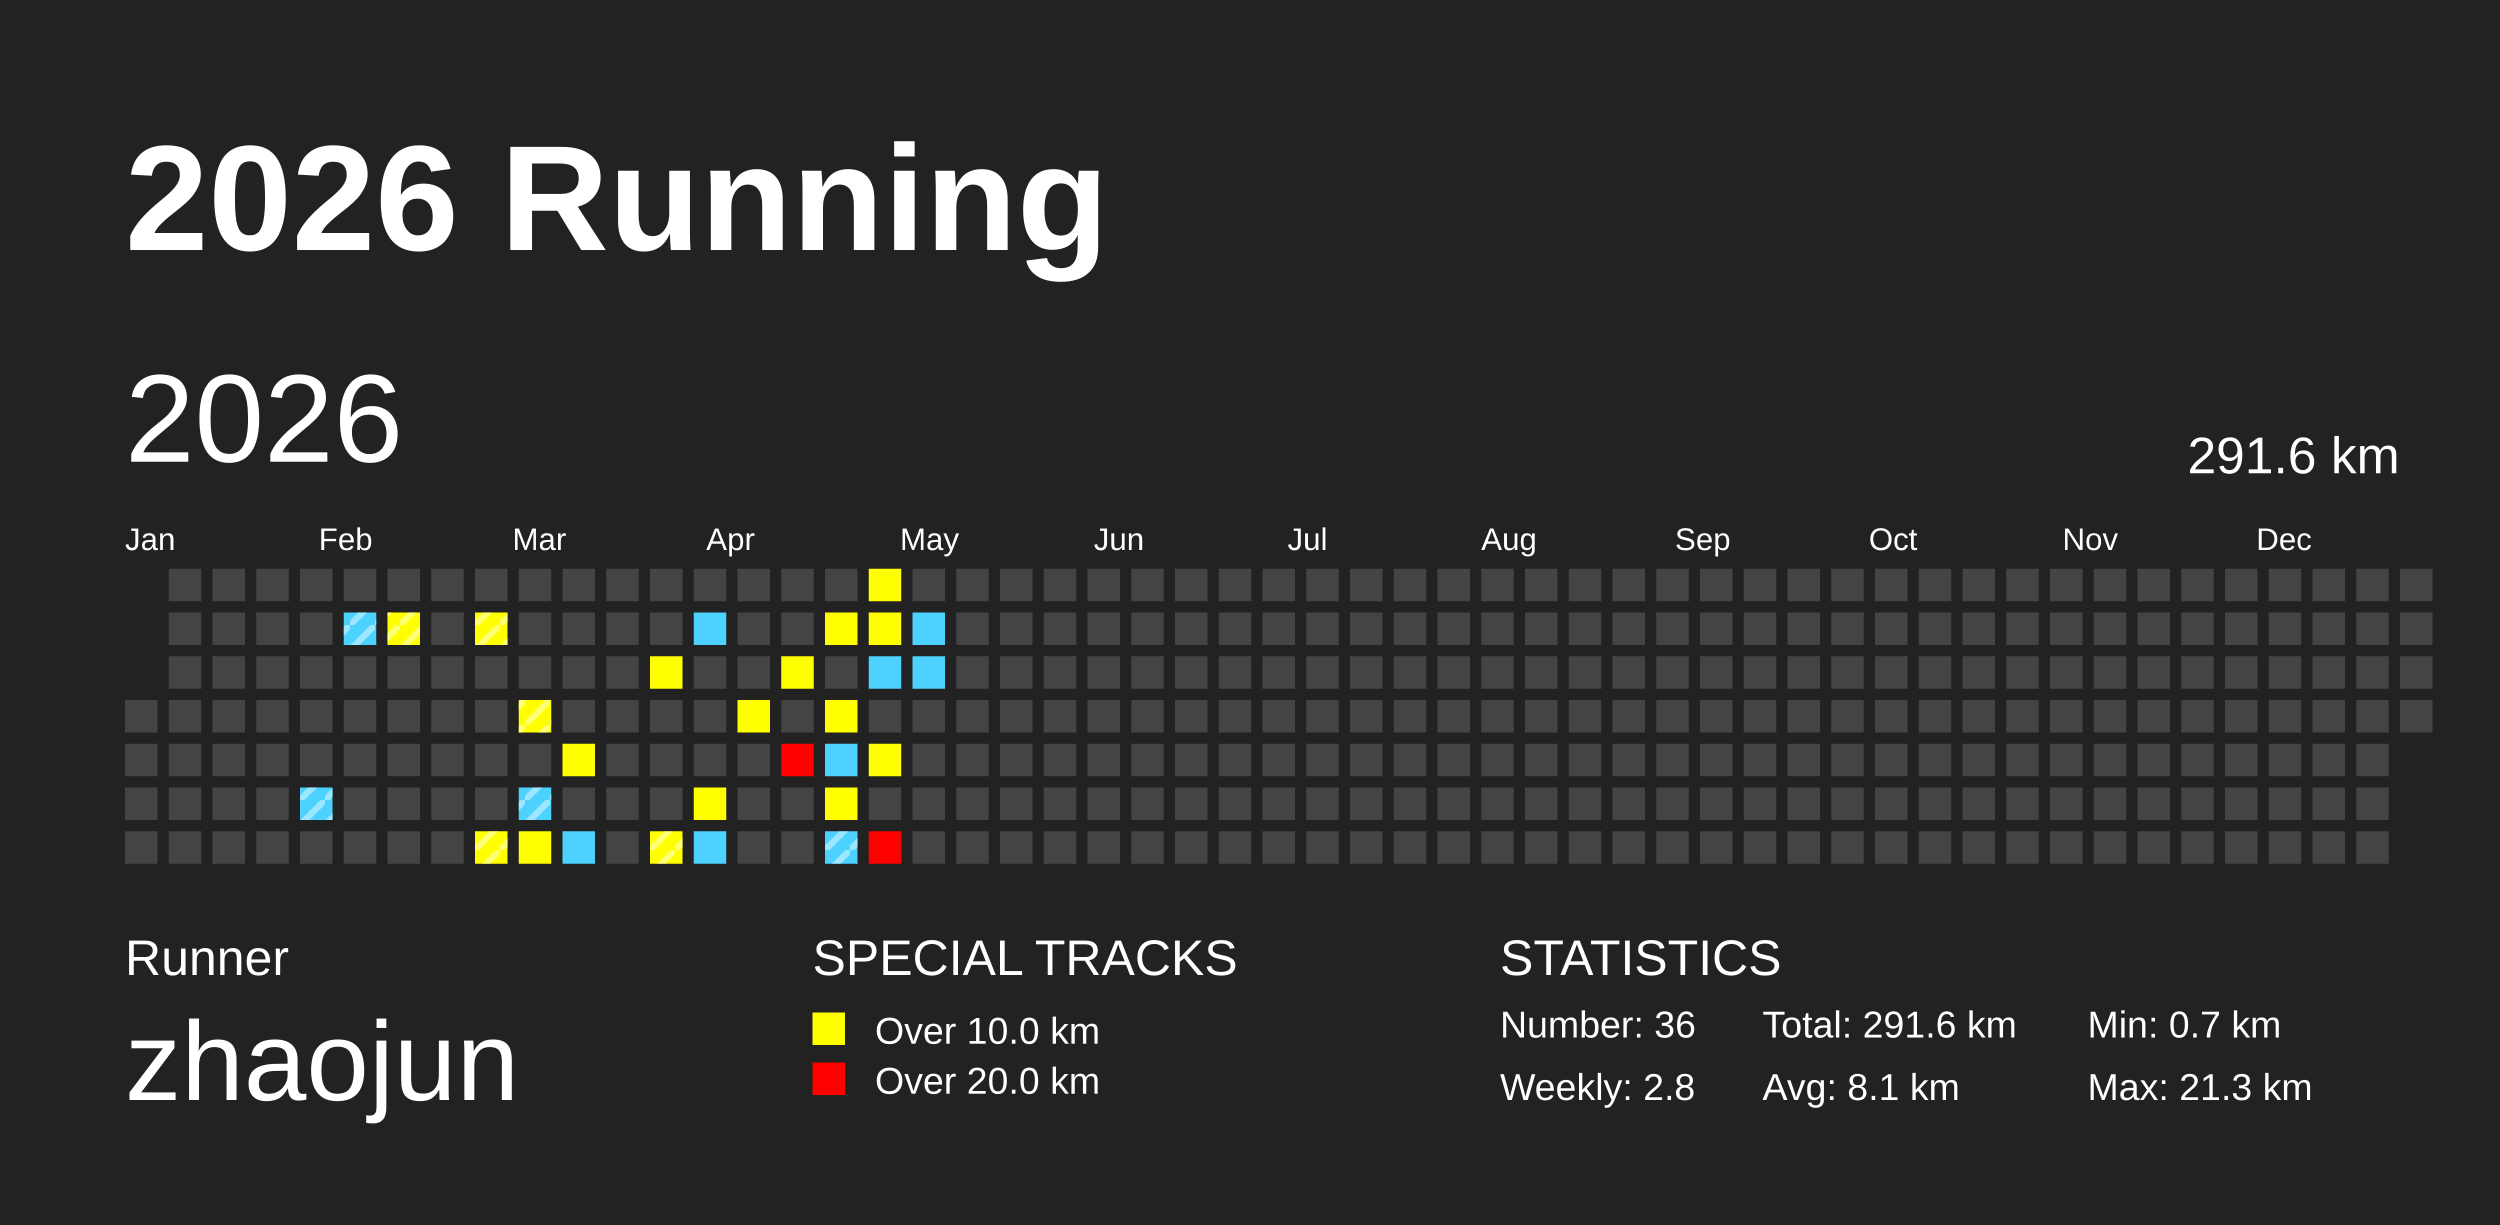
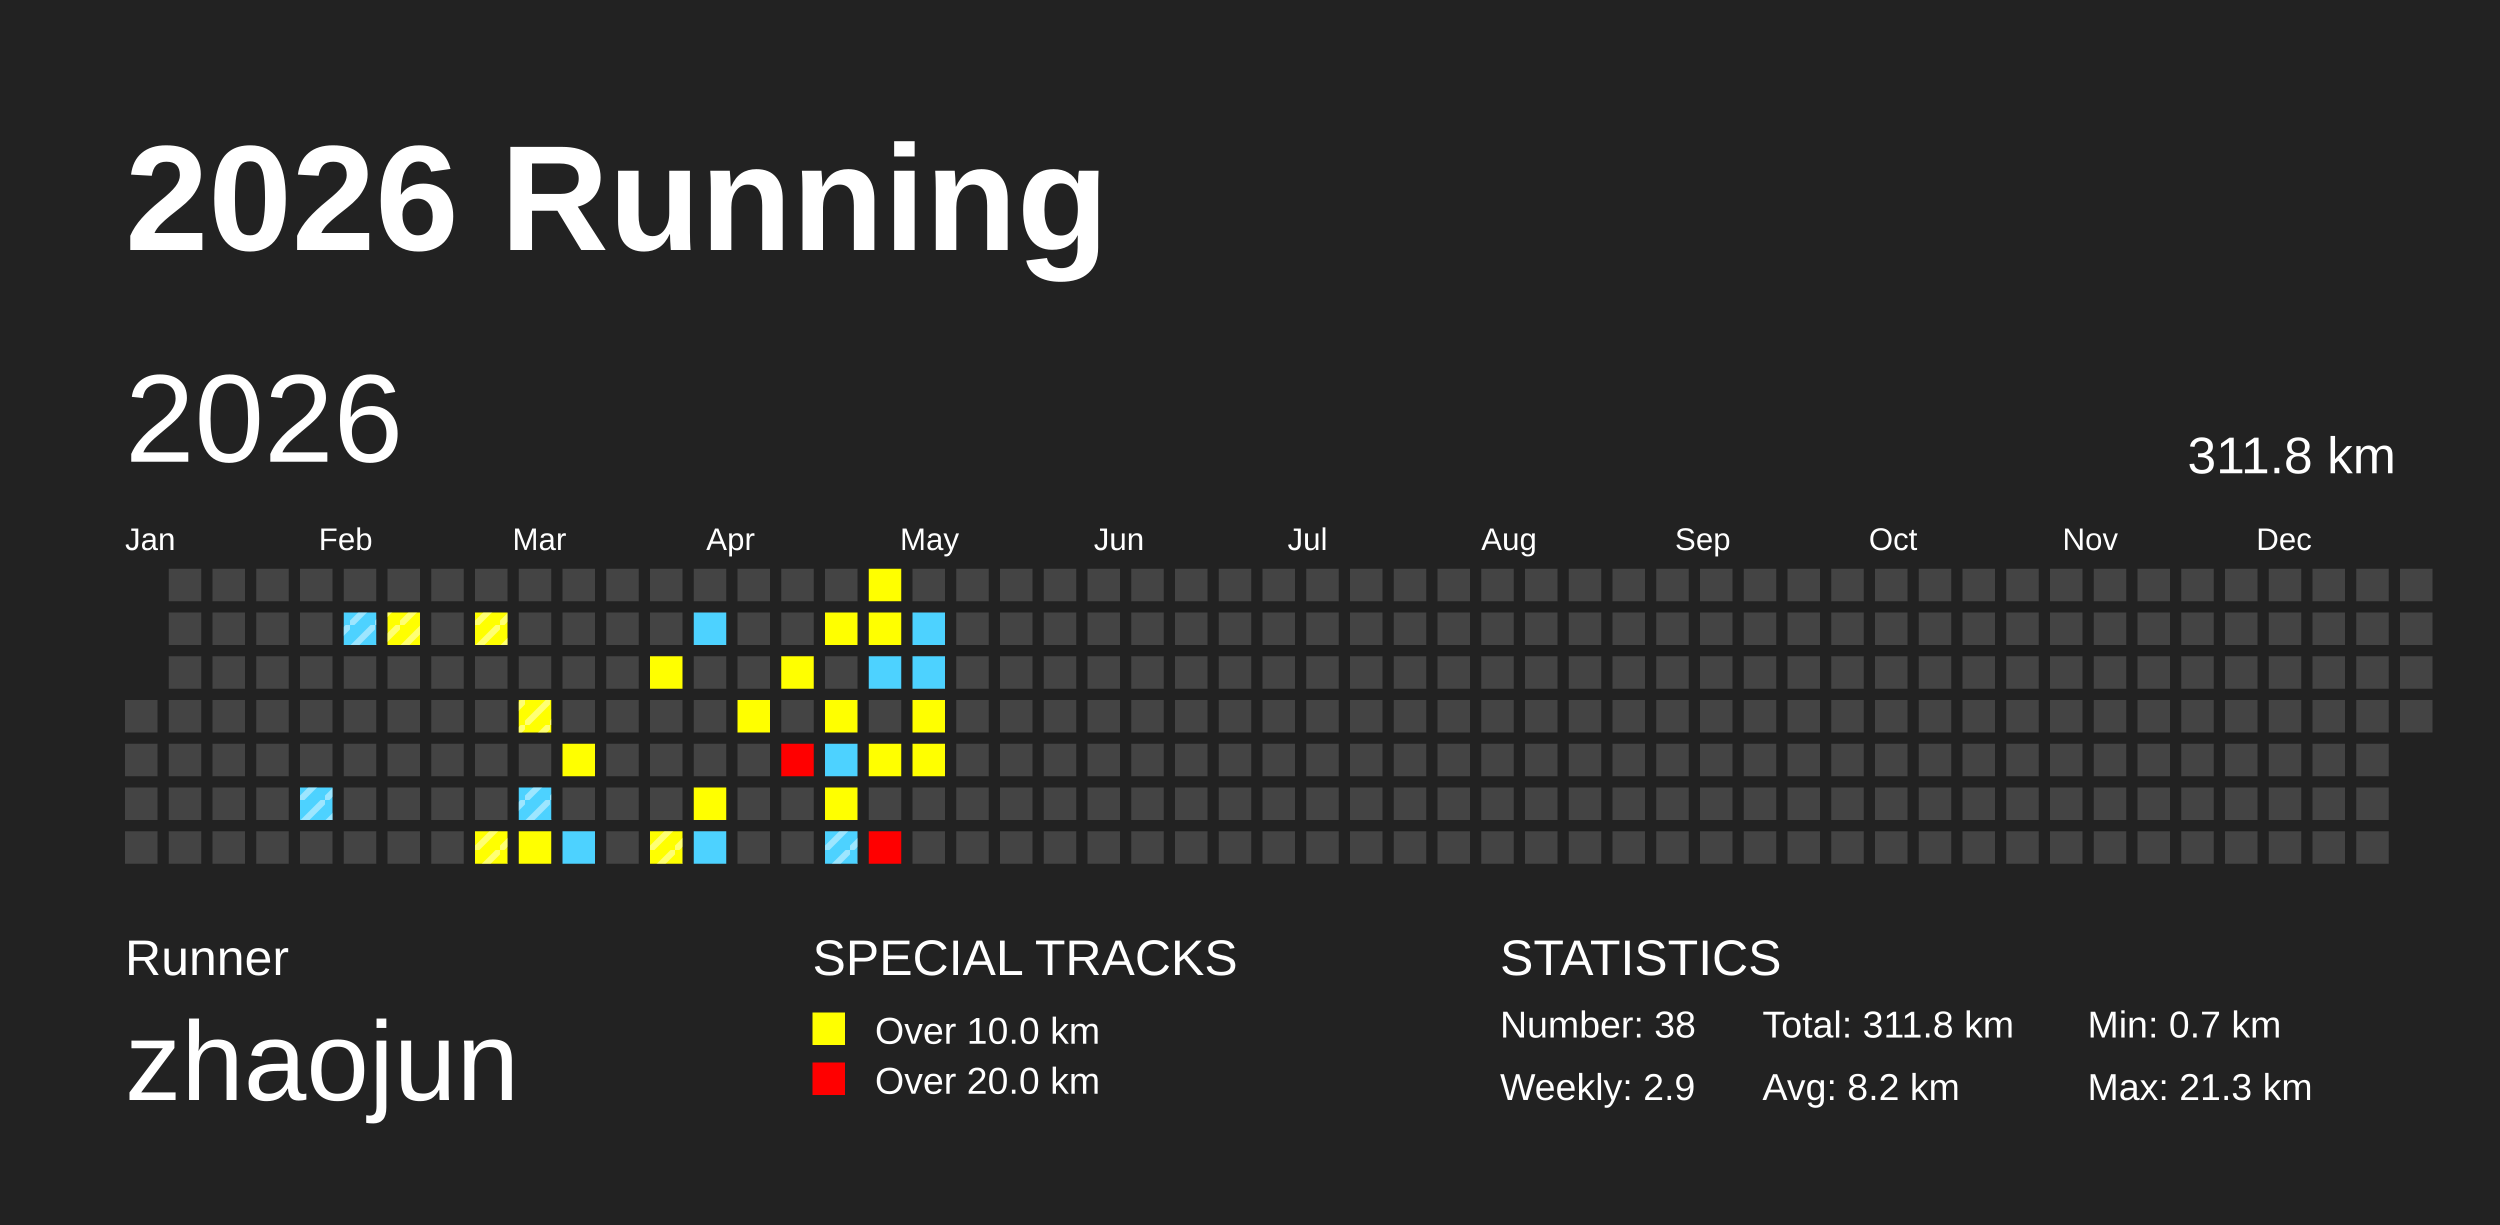
<svg xmlns="http://www.w3.org/2000/svg" baseProfile="full" height="98mm" version="1.1" viewBox="0,0,200,98" width="200mm">
  <defs>
    <pattern height="2" id="indoor-stripe" patternUnits="userSpaceOnUse" width="2">
      <line stroke="white" stroke-opacity="0.45" stroke-width="0.5" x1="0" x2="2" y1="2" y2="0" />
    </pattern>
  </defs>
  <rect fill="#222222" height="98" width="200" x="0" y="0" />
  <text fill="#FFFFFF" style="font-size:12px; font-family:Arial; font-weight:bold;" x="10" y="20">2026 Running</text>
  <text fill="#FFFFFF" style="font-size:4px; font-family:Arial" x="10" y="78">Runner</text>
  <text fill="#FFFFFF" style="font-size:9px; font-family:Arial" x="10" y="88">zhaojun</text>
  <text fill="#FFFFFF" style="font-size:4px; font-family:Arial" x="65" y="78">SPECIAL TRACKS</text>
  <rect fill="yellow" height="2.6" width="2.6" x="65" y="81" />
  <text fill="#FFFFFF" style="font-size:3px; font-family:Arial" x="70" y="83.5">Over 10.0 km</text>
  <rect fill="red" height="2.6" width="2.6" x="65" y="85" />
  <text fill="#FFFFFF" style="font-size:3px; font-family:Arial" x="70" y="87.5">Over 20.0 km</text>
  <text fill="#FFFFFF" style="font-size:4px; font-family:Arial" x="120" y="78">STATISTICS</text>
-   <text fill="#FFFFFF" style="font-size:3px; font-family:Arial" x="120" y="83">Number: 36</text>
-   <text fill="#FFFFFF" style="font-size:3px; font-family:Arial" x="120" y="88">Weekly: 2.8</text>
-   <text fill="#FFFFFF" style="font-size:3px; font-family:Arial" x="141" y="83">Total: 291.6 km</text>
-   <text fill="#FFFFFF" style="font-size:3px; font-family:Arial" x="141" y="88">Avg: 8.1 km</text>
+   <text fill="#FFFFFF" style="font-size:3px; font-family:Arial" x="120" y="83">Number: 38</text>
+   <text fill="#FFFFFF" style="font-size:3px; font-family:Arial" x="120" y="88">Weekly: 2.9</text>
+   <text fill="#FFFFFF" style="font-size:3px; font-family:Arial" x="141" y="83">Total: 311.8 km</text>
+   <text fill="#FFFFFF" style="font-size:3px; font-family:Arial" x="141" y="88">Avg: 8.2 km</text>
  <text fill="#FFFFFF" style="font-size:3px; font-family:Arial" x="167" y="83">Min: 0.7 km</text>
  <text fill="#FFFFFF" style="font-size:3px; font-family:Arial" x="167" y="88">Max: 21.3 km</text>
  <text dominant-baseline="hanging" fill="#FFFFFF" style="font-size:10.0px; font-family:Arial;" x="10" y="30">2026</text>
-   <text dominant-baseline="hanging" fill="#FFFFFF" style="font-size:4.125px; font-family:Arial;" x="175" y="35">291.6 km</text>
+   <text dominant-baseline="hanging" fill="#FFFFFF" style="font-size:4.125px; font-family:Arial;" x="175" y="35">311.8 km</text>
  <text fill="#FFFFFF" style="font-size:2.5px; font-family:Arial" x="10.0" y="44">Jan</text>
  <text fill="#FFFFFF" style="font-size:2.5px; font-family:Arial" x="25.5" y="44">Feb</text>
  <text fill="#FFFFFF" style="font-size:2.5px; font-family:Arial" x="41.0" y="44">Mar</text>
  <text fill="#FFFFFF" style="font-size:2.5px; font-family:Arial" x="56.5" y="44">Apr</text>
  <text fill="#FFFFFF" style="font-size:2.5px; font-family:Arial" x="72.0" y="44">May</text>
  <text fill="#FFFFFF" style="font-size:2.5px; font-family:Arial" x="87.5" y="44">Jun</text>
  <text fill="#FFFFFF" style="font-size:2.5px; font-family:Arial" x="103.0" y="44">Jul</text>
  <text fill="#FFFFFF" style="font-size:2.5px; font-family:Arial" x="118.5" y="44">Aug</text>
  <text fill="#FFFFFF" style="font-size:2.5px; font-family:Arial" x="134.0" y="44">Sep</text>
  <text fill="#FFFFFF" style="font-size:2.5px; font-family:Arial" x="149.5" y="44">Oct</text>
  <text fill="#FFFFFF" style="font-size:2.5px; font-family:Arial" x="165.0" y="44">Nov</text>
  <text fill="#FFFFFF" style="font-size:2.5px; font-family:Arial" x="180.5" y="44">Dec</text>
  <rect fill="#444444" height="2.6" width="2.6" x="10.0" y="56.0" />
  <rect fill="#444444" height="2.6" width="2.6" x="10.0" y="59.5" />
  <rect fill="#444444" height="2.6" width="2.6" x="10.0" y="63.0" />
  <rect fill="#444444" height="2.6" width="2.6" x="10.0" y="66.5" />
  <rect fill="#444444" height="2.6" width="2.6" x="13.5" y="45.5" />
  <rect fill="#444444" height="2.6" width="2.6" x="13.5" y="49.0" />
  <rect fill="#444444" height="2.6" width="2.6" x="13.5" y="52.5" />
  <rect fill="#444444" height="2.6" width="2.6" x="13.5" y="56.0" />
  <rect fill="#444444" height="2.6" width="2.6" x="13.5" y="59.5" />
  <rect fill="#444444" height="2.6" width="2.6" x="13.5" y="63.0" />
  <rect fill="#444444" height="2.6" width="2.6" x="13.5" y="66.5" />
  <rect fill="#444444" height="2.6" width="2.6" x="17.0" y="45.5" />
  <rect fill="#444444" height="2.6" width="2.6" x="17.0" y="49.0" />
  <rect fill="#444444" height="2.6" width="2.6" x="17.0" y="52.5" />
  <rect fill="#444444" height="2.6" width="2.6" x="17.0" y="56.0" />
  <rect fill="#444444" height="2.6" width="2.6" x="17.0" y="59.5" />
  <rect fill="#444444" height="2.6" width="2.6" x="17.0" y="63.0" />
  <rect fill="#444444" height="2.6" width="2.6" x="17.0" y="66.5" />
  <rect fill="#444444" height="2.6" width="2.6" x="20.5" y="45.5" />
  <rect fill="#444444" height="2.6" width="2.6" x="20.5" y="49.0" />
  <rect fill="#444444" height="2.6" width="2.6" x="20.5" y="52.5" />
  <rect fill="#444444" height="2.6" width="2.6" x="20.5" y="56.0" />
  <rect fill="#444444" height="2.6" width="2.6" x="20.5" y="59.5" />
  <rect fill="#444444" height="2.6" width="2.6" x="20.5" y="63.0" />
  <rect fill="#444444" height="2.6" width="2.6" x="20.5" y="66.5" />
  <rect fill="#444444" height="2.6" width="2.6" x="24.0" y="45.5" />
  <rect fill="#444444" height="2.6" width="2.6" x="24.0" y="49.0" />
  <rect fill="#444444" height="2.6" width="2.6" x="24.0" y="52.5" />
  <rect fill="#444444" height="2.6" width="2.6" x="24.0" y="56.0" />
  <rect fill="#444444" height="2.6" width="2.6" x="24.0" y="59.5" />
  <rect fill="#4dd2ff" height="2.6" width="2.6" x="24.0" y="63.0" />
  <rect fill="url(#indoor-stripe)" height="2.6" style="pointer-events: none;" width="2.6" x="24.0" y="63.0" />
  <rect fill="#444444" height="2.6" width="2.6" x="24.0" y="66.5" />
  <rect fill="#444444" height="2.6" width="2.6" x="27.5" y="45.5" />
  <rect fill="#4dd2ff" height="2.6" width="2.6" x="27.5" y="49.0" />
  <rect fill="url(#indoor-stripe)" height="2.6" style="pointer-events: none;" width="2.6" x="27.5" y="49.0" />
  <rect fill="#444444" height="2.6" width="2.6" x="27.5" y="52.5" />
  <rect fill="#444444" height="2.6" width="2.6" x="27.5" y="56.0" />
  <rect fill="#444444" height="2.6" width="2.6" x="27.5" y="59.5" />
  <rect fill="#444444" height="2.6" width="2.6" x="27.5" y="63.0" />
  <rect fill="#444444" height="2.6" width="2.6" x="27.5" y="66.5" />
  <rect fill="#444444" height="2.6" width="2.6" x="31.0" y="45.5" />
  <rect fill="yellow" height="2.6" width="2.6" x="31.0" y="49.0" />
  <rect fill="url(#indoor-stripe)" height="2.6" style="pointer-events: none;" width="2.6" x="31.0" y="49.0" />
  <rect fill="#444444" height="2.6" width="2.6" x="31.0" y="52.5" />
  <rect fill="#444444" height="2.6" width="2.6" x="31.0" y="56.0" />
  <rect fill="#444444" height="2.6" width="2.6" x="31.0" y="59.5" />
  <rect fill="#444444" height="2.6" width="2.6" x="31.0" y="63.0" />
  <rect fill="#444444" height="2.6" width="2.6" x="31.0" y="66.5" />
  <rect fill="#444444" height="2.6" width="2.6" x="34.5" y="45.5" />
  <rect fill="#444444" height="2.6" width="2.6" x="34.5" y="49.0" />
  <rect fill="#444444" height="2.6" width="2.6" x="34.5" y="52.5" />
  <rect fill="#444444" height="2.6" width="2.6" x="34.5" y="56.0" />
  <rect fill="#444444" height="2.6" width="2.6" x="34.5" y="59.5" />
  <rect fill="#444444" height="2.6" width="2.6" x="34.5" y="63.0" />
  <rect fill="#444444" height="2.6" width="2.6" x="34.5" y="66.5" />
  <rect fill="#444444" height="2.6" width="2.6" x="38.0" y="45.5" />
  <rect fill="yellow" height="2.6" width="2.6" x="38.0" y="49.0" />
  <rect fill="url(#indoor-stripe)" height="2.6" style="pointer-events: none;" width="2.6" x="38.0" y="49.0" />
  <rect fill="#444444" height="2.6" width="2.6" x="38.0" y="52.5" />
  <rect fill="#444444" height="2.6" width="2.6" x="38.0" y="56.0" />
  <rect fill="#444444" height="2.6" width="2.6" x="38.0" y="59.5" />
  <rect fill="#444444" height="2.6" width="2.6" x="38.0" y="63.0" />
  <rect fill="yellow" height="2.6" width="2.6" x="38.0" y="66.5" />
  <rect fill="url(#indoor-stripe)" height="2.6" style="pointer-events: none;" width="2.6" x="38.0" y="66.5" />
  <rect fill="#444444" height="2.6" width="2.6" x="41.5" y="45.5" />
  <rect fill="#444444" height="2.6" width="2.6" x="41.5" y="49.0" />
  <rect fill="#444444" height="2.6" width="2.6" x="41.5" y="52.5" />
  <rect fill="yellow" height="2.6" width="2.6" x="41.5" y="56.0" />
  <rect fill="url(#indoor-stripe)" height="2.6" style="pointer-events: none;" width="2.6" x="41.5" y="56.0" />
  <rect fill="#444444" height="2.6" width="2.6" x="41.5" y="59.5" />
  <rect fill="#4dd2ff" height="2.6" width="2.6" x="41.5" y="63.0" />
  <rect fill="url(#indoor-stripe)" height="2.6" style="pointer-events: none;" width="2.6" x="41.5" y="63.0" />
  <rect fill="yellow" height="2.6" width="2.6" x="41.5" y="66.5" />
  <rect fill="#444444" height="2.6" width="2.6" x="45.0" y="45.5" />
  <rect fill="#444444" height="2.6" width="2.6" x="45.0" y="49.0" />
  <rect fill="#444444" height="2.6" width="2.6" x="45.0" y="52.5" />
  <rect fill="#444444" height="2.6" width="2.6" x="45.0" y="56.0" />
  <rect fill="yellow" height="2.6" width="2.6" x="45.0" y="59.5" />
  <rect fill="#444444" height="2.6" width="2.6" x="45.0" y="63.0" />
  <rect fill="#4dd2ff" height="2.6" width="2.6" x="45.0" y="66.5" />
  <rect fill="#444444" height="2.6" width="2.6" x="48.5" y="45.5" />
  <rect fill="#444444" height="2.6" width="2.6" x="48.5" y="49.0" />
  <rect fill="#444444" height="2.6" width="2.6" x="48.5" y="52.5" />
  <rect fill="#444444" height="2.6" width="2.6" x="48.5" y="56.0" />
  <rect fill="#444444" height="2.6" width="2.6" x="48.5" y="59.5" />
  <rect fill="#444444" height="2.6" width="2.6" x="48.5" y="63.0" />
  <rect fill="#444444" height="2.6" width="2.6" x="48.5" y="66.5" />
  <rect fill="#444444" height="2.6" width="2.6" x="52.0" y="45.5" />
  <rect fill="#444444" height="2.6" width="2.6" x="52.0" y="49.0" />
  <rect fill="yellow" height="2.6" width="2.6" x="52.0" y="52.5" />
  <rect fill="#444444" height="2.6" width="2.6" x="52.0" y="56.0" />
  <rect fill="#444444" height="2.6" width="2.6" x="52.0" y="59.5" />
  <rect fill="#444444" height="2.6" width="2.6" x="52.0" y="63.0" />
  <rect fill="yellow" height="2.6" width="2.6" x="52.0" y="66.5" />
  <rect fill="url(#indoor-stripe)" height="2.6" style="pointer-events: none;" width="2.6" x="52.0" y="66.5" />
  <rect fill="#444444" height="2.6" width="2.6" x="55.5" y="45.5" />
  <rect fill="#4dd2ff" height="2.6" width="2.6" x="55.5" y="49.0" />
  <rect fill="#444444" height="2.6" width="2.6" x="55.5" y="52.5" />
  <rect fill="#444444" height="2.6" width="2.6" x="55.5" y="56.0" />
  <rect fill="#444444" height="2.6" width="2.6" x="55.5" y="59.5" />
  <rect fill="yellow" height="2.6" width="2.6" x="55.5" y="63.0" />
  <rect fill="#4dd2ff" height="2.6" width="2.6" x="55.5" y="66.5" />
  <rect fill="#444444" height="2.6" width="2.6" x="59.0" y="45.5" />
  <rect fill="#444444" height="2.6" width="2.6" x="59.0" y="49.0" />
  <rect fill="#444444" height="2.6" width="2.6" x="59.0" y="52.5" />
  <rect fill="yellow" height="2.6" width="2.6" x="59.0" y="56.0" />
  <rect fill="#444444" height="2.6" width="2.6" x="59.0" y="59.5" />
  <rect fill="#444444" height="2.6" width="2.6" x="59.0" y="63.0" />
  <rect fill="#444444" height="2.6" width="2.6" x="59.0" y="66.5" />
  <rect fill="#444444" height="2.6" width="2.6" x="62.5" y="45.5" />
  <rect fill="#444444" height="2.6" width="2.6" x="62.5" y="49.0" />
  <rect fill="yellow" height="2.6" width="2.6" x="62.5" y="52.5" />
  <rect fill="#444444" height="2.6" width="2.6" x="62.5" y="56.0" />
  <rect fill="red" height="2.6" width="2.6" x="62.5" y="59.5" />
  <rect fill="#444444" height="2.6" width="2.6" x="62.5" y="63.0" />
  <rect fill="#444444" height="2.6" width="2.6" x="62.5" y="66.5" />
  <rect fill="#444444" height="2.6" width="2.6" x="66.0" y="45.5" />
  <rect fill="yellow" height="2.6" width="2.6" x="66.0" y="49.0" />
  <rect fill="#444444" height="2.6" width="2.6" x="66.0" y="52.5" />
  <rect fill="yellow" height="2.6" width="2.6" x="66.0" y="56.0" />
  <rect fill="#4dd2ff" height="2.6" width="2.6" x="66.0" y="59.5" />
  <rect fill="yellow" height="2.6" width="2.6" x="66.0" y="63.0" />
  <rect fill="#4dd2ff" height="2.6" width="2.6" x="66.0" y="66.5" />
  <rect fill="url(#indoor-stripe)" height="2.6" style="pointer-events: none;" width="2.6" x="66.0" y="66.5" />
  <rect fill="yellow" height="2.6" width="2.6" x="69.5" y="45.5" />
  <rect fill="yellow" height="2.6" width="2.6" x="69.5" y="49.0" />
  <rect fill="#4dd2ff" height="2.6" width="2.6" x="69.5" y="52.5" />
  <rect fill="#444444" height="2.6" width="2.6" x="69.5" y="56.0" />
  <rect fill="yellow" height="2.6" width="2.6" x="69.5" y="59.5" />
  <rect fill="#444444" height="2.6" width="2.6" x="69.5" y="63.0" />
  <rect fill="red" height="2.6" width="2.6" x="69.5" y="66.5" />
  <rect fill="#444444" height="2.6" width="2.6" x="73.0" y="45.5" />
  <rect fill="#4dd2ff" height="2.6" width="2.6" x="73.0" y="49.0" />
  <rect fill="#4dd2ff" height="2.6" width="2.6" x="73.0" y="52.5" />
-   <rect fill="#444444" height="2.6" width="2.6" x="73.0" y="56.0" />
-   <rect fill="#444444" height="2.6" width="2.6" x="73.0" y="59.5" />
+   <rect fill="yellow" height="2.6" width="2.6" x="73.0" y="56.0" />
+   <rect fill="yellow" height="2.6" width="2.6" x="73.0" y="59.5" />
  <rect fill="#444444" height="2.6" width="2.6" x="73.0" y="63.0" />
  <rect fill="#444444" height="2.6" width="2.6" x="73.0" y="66.5" />
  <rect fill="#444444" height="2.6" width="2.6" x="76.5" y="45.5" />
  <rect fill="#444444" height="2.6" width="2.6" x="76.5" y="49.0" />
  <rect fill="#444444" height="2.6" width="2.6" x="76.5" y="52.5" />
  <rect fill="#444444" height="2.6" width="2.6" x="76.5" y="56.0" />
  <rect fill="#444444" height="2.6" width="2.6" x="76.5" y="59.5" />
  <rect fill="#444444" height="2.6" width="2.6" x="76.5" y="63.0" />
  <rect fill="#444444" height="2.6" width="2.6" x="76.5" y="66.5" />
  <rect fill="#444444" height="2.6" width="2.6" x="80.0" y="45.5" />
  <rect fill="#444444" height="2.6" width="2.6" x="80.0" y="49.0" />
  <rect fill="#444444" height="2.6" width="2.6" x="80.0" y="52.5" />
  <rect fill="#444444" height="2.6" width="2.6" x="80.0" y="56.0" />
  <rect fill="#444444" height="2.6" width="2.6" x="80.0" y="59.5" />
  <rect fill="#444444" height="2.6" width="2.6" x="80.0" y="63.0" />
  <rect fill="#444444" height="2.6" width="2.6" x="80.0" y="66.5" />
  <rect fill="#444444" height="2.6" width="2.6" x="83.5" y="45.5" />
  <rect fill="#444444" height="2.6" width="2.6" x="83.5" y="49.0" />
  <rect fill="#444444" height="2.6" width="2.6" x="83.5" y="52.5" />
  <rect fill="#444444" height="2.6" width="2.6" x="83.5" y="56.0" />
  <rect fill="#444444" height="2.6" width="2.6" x="83.5" y="59.5" />
  <rect fill="#444444" height="2.6" width="2.6" x="83.5" y="63.0" />
  <rect fill="#444444" height="2.6" width="2.6" x="83.5" y="66.5" />
  <rect fill="#444444" height="2.6" width="2.6" x="87.0" y="45.5" />
  <rect fill="#444444" height="2.6" width="2.6" x="87.0" y="49.0" />
  <rect fill="#444444" height="2.6" width="2.6" x="87.0" y="52.5" />
  <rect fill="#444444" height="2.6" width="2.6" x="87.0" y="56.0" />
  <rect fill="#444444" height="2.6" width="2.6" x="87.0" y="59.5" />
  <rect fill="#444444" height="2.6" width="2.6" x="87.0" y="63.0" />
  <rect fill="#444444" height="2.6" width="2.6" x="87.0" y="66.5" />
  <rect fill="#444444" height="2.6" width="2.6" x="90.5" y="45.5" />
  <rect fill="#444444" height="2.6" width="2.6" x="90.5" y="49.0" />
  <rect fill="#444444" height="2.6" width="2.6" x="90.5" y="52.5" />
  <rect fill="#444444" height="2.6" width="2.6" x="90.5" y="56.0" />
  <rect fill="#444444" height="2.6" width="2.6" x="90.5" y="59.5" />
  <rect fill="#444444" height="2.6" width="2.6" x="90.5" y="63.0" />
  <rect fill="#444444" height="2.6" width="2.6" x="90.5" y="66.5" />
  <rect fill="#444444" height="2.6" width="2.6" x="94.0" y="45.5" />
  <rect fill="#444444" height="2.6" width="2.6" x="94.0" y="49.0" />
  <rect fill="#444444" height="2.6" width="2.6" x="94.0" y="52.5" />
  <rect fill="#444444" height="2.6" width="2.6" x="94.0" y="56.0" />
  <rect fill="#444444" height="2.6" width="2.6" x="94.0" y="59.5" />
  <rect fill="#444444" height="2.6" width="2.6" x="94.0" y="63.0" />
  <rect fill="#444444" height="2.6" width="2.6" x="94.0" y="66.5" />
  <rect fill="#444444" height="2.6" width="2.6" x="97.5" y="45.5" />
  <rect fill="#444444" height="2.6" width="2.6" x="97.5" y="49.0" />
  <rect fill="#444444" height="2.6" width="2.6" x="97.5" y="52.5" />
  <rect fill="#444444" height="2.6" width="2.6" x="97.5" y="56.0" />
  <rect fill="#444444" height="2.6" width="2.6" x="97.5" y="59.5" />
  <rect fill="#444444" height="2.6" width="2.6" x="97.5" y="63.0" />
  <rect fill="#444444" height="2.6" width="2.6" x="97.5" y="66.5" />
  <rect fill="#444444" height="2.6" width="2.6" x="101.0" y="45.5" />
  <rect fill="#444444" height="2.6" width="2.6" x="101.0" y="49.0" />
  <rect fill="#444444" height="2.6" width="2.6" x="101.0" y="52.5" />
  <rect fill="#444444" height="2.6" width="2.6" x="101.0" y="56.0" />
  <rect fill="#444444" height="2.6" width="2.6" x="101.0" y="59.5" />
  <rect fill="#444444" height="2.6" width="2.6" x="101.0" y="63.0" />
  <rect fill="#444444" height="2.6" width="2.6" x="101.0" y="66.5" />
  <rect fill="#444444" height="2.6" width="2.6" x="104.5" y="45.5" />
  <rect fill="#444444" height="2.6" width="2.6" x="104.5" y="49.0" />
  <rect fill="#444444" height="2.6" width="2.6" x="104.5" y="52.5" />
  <rect fill="#444444" height="2.6" width="2.6" x="104.5" y="56.0" />
  <rect fill="#444444" height="2.6" width="2.6" x="104.5" y="59.5" />
  <rect fill="#444444" height="2.6" width="2.6" x="104.5" y="63.0" />
  <rect fill="#444444" height="2.6" width="2.6" x="104.5" y="66.5" />
  <rect fill="#444444" height="2.6" width="2.6" x="108.0" y="45.5" />
  <rect fill="#444444" height="2.6" width="2.6" x="108.0" y="49.0" />
  <rect fill="#444444" height="2.6" width="2.6" x="108.0" y="52.5" />
  <rect fill="#444444" height="2.6" width="2.6" x="108.0" y="56.0" />
  <rect fill="#444444" height="2.6" width="2.6" x="108.0" y="59.5" />
  <rect fill="#444444" height="2.6" width="2.6" x="108.0" y="63.0" />
  <rect fill="#444444" height="2.6" width="2.6" x="108.0" y="66.5" />
  <rect fill="#444444" height="2.6" width="2.6" x="111.5" y="45.5" />
  <rect fill="#444444" height="2.6" width="2.6" x="111.5" y="49.0" />
  <rect fill="#444444" height="2.6" width="2.6" x="111.5" y="52.5" />
  <rect fill="#444444" height="2.6" width="2.6" x="111.5" y="56.0" />
  <rect fill="#444444" height="2.6" width="2.6" x="111.5" y="59.5" />
  <rect fill="#444444" height="2.6" width="2.6" x="111.5" y="63.0" />
  <rect fill="#444444" height="2.6" width="2.6" x="111.5" y="66.5" />
  <rect fill="#444444" height="2.6" width="2.6" x="115.0" y="45.5" />
  <rect fill="#444444" height="2.6" width="2.6" x="115.0" y="49.0" />
  <rect fill="#444444" height="2.6" width="2.6" x="115.0" y="52.5" />
  <rect fill="#444444" height="2.6" width="2.6" x="115.0" y="56.0" />
  <rect fill="#444444" height="2.6" width="2.6" x="115.0" y="59.5" />
  <rect fill="#444444" height="2.6" width="2.6" x="115.0" y="63.0" />
  <rect fill="#444444" height="2.6" width="2.6" x="115.0" y="66.5" />
  <rect fill="#444444" height="2.6" width="2.6" x="118.5" y="45.5" />
  <rect fill="#444444" height="2.6" width="2.6" x="118.5" y="49.0" />
  <rect fill="#444444" height="2.6" width="2.6" x="118.5" y="52.5" />
  <rect fill="#444444" height="2.6" width="2.6" x="118.5" y="56.0" />
  <rect fill="#444444" height="2.6" width="2.6" x="118.5" y="59.5" />
  <rect fill="#444444" height="2.6" width="2.6" x="118.5" y="63.0" />
  <rect fill="#444444" height="2.6" width="2.6" x="118.5" y="66.5" />
  <rect fill="#444444" height="2.6" width="2.6" x="122.0" y="45.5" />
  <rect fill="#444444" height="2.6" width="2.6" x="122.0" y="49.0" />
  <rect fill="#444444" height="2.6" width="2.6" x="122.0" y="52.5" />
  <rect fill="#444444" height="2.6" width="2.6" x="122.0" y="56.0" />
  <rect fill="#444444" height="2.6" width="2.6" x="122.0" y="59.5" />
  <rect fill="#444444" height="2.6" width="2.6" x="122.0" y="63.0" />
  <rect fill="#444444" height="2.6" width="2.6" x="122.0" y="66.5" />
  <rect fill="#444444" height="2.6" width="2.6" x="125.5" y="45.5" />
  <rect fill="#444444" height="2.6" width="2.6" x="125.5" y="49.0" />
  <rect fill="#444444" height="2.6" width="2.6" x="125.5" y="52.5" />
  <rect fill="#444444" height="2.6" width="2.6" x="125.5" y="56.0" />
  <rect fill="#444444" height="2.6" width="2.6" x="125.5" y="59.5" />
  <rect fill="#444444" height="2.6" width="2.6" x="125.5" y="63.0" />
  <rect fill="#444444" height="2.6" width="2.6" x="125.5" y="66.5" />
  <rect fill="#444444" height="2.6" width="2.6" x="129.0" y="45.5" />
  <rect fill="#444444" height="2.6" width="2.6" x="129.0" y="49.0" />
  <rect fill="#444444" height="2.6" width="2.6" x="129.0" y="52.5" />
  <rect fill="#444444" height="2.6" width="2.6" x="129.0" y="56.0" />
  <rect fill="#444444" height="2.6" width="2.6" x="129.0" y="59.5" />
  <rect fill="#444444" height="2.6" width="2.6" x="129.0" y="63.0" />
  <rect fill="#444444" height="2.6" width="2.6" x="129.0" y="66.5" />
  <rect fill="#444444" height="2.6" width="2.6" x="132.5" y="45.5" />
  <rect fill="#444444" height="2.6" width="2.6" x="132.5" y="49.0" />
  <rect fill="#444444" height="2.6" width="2.6" x="132.5" y="52.5" />
  <rect fill="#444444" height="2.6" width="2.6" x="132.5" y="56.0" />
  <rect fill="#444444" height="2.6" width="2.6" x="132.5" y="59.5" />
  <rect fill="#444444" height="2.6" width="2.6" x="132.5" y="63.0" />
  <rect fill="#444444" height="2.6" width="2.6" x="132.5" y="66.5" />
  <rect fill="#444444" height="2.6" width="2.6" x="136.0" y="45.5" />
  <rect fill="#444444" height="2.6" width="2.6" x="136.0" y="49.0" />
  <rect fill="#444444" height="2.6" width="2.6" x="136.0" y="52.5" />
  <rect fill="#444444" height="2.6" width="2.6" x="136.0" y="56.0" />
  <rect fill="#444444" height="2.6" width="2.6" x="136.0" y="59.5" />
  <rect fill="#444444" height="2.6" width="2.6" x="136.0" y="63.0" />
  <rect fill="#444444" height="2.6" width="2.6" x="136.0" y="66.5" />
  <rect fill="#444444" height="2.6" width="2.6" x="139.5" y="45.5" />
  <rect fill="#444444" height="2.6" width="2.6" x="139.5" y="49.0" />
  <rect fill="#444444" height="2.6" width="2.6" x="139.5" y="52.5" />
  <rect fill="#444444" height="2.6" width="2.6" x="139.5" y="56.0" />
  <rect fill="#444444" height="2.6" width="2.6" x="139.5" y="59.5" />
  <rect fill="#444444" height="2.6" width="2.6" x="139.5" y="63.0" />
  <rect fill="#444444" height="2.6" width="2.6" x="139.5" y="66.5" />
  <rect fill="#444444" height="2.6" width="2.6" x="143.0" y="45.5" />
  <rect fill="#444444" height="2.6" width="2.6" x="143.0" y="49.0" />
  <rect fill="#444444" height="2.6" width="2.6" x="143.0" y="52.5" />
  <rect fill="#444444" height="2.6" width="2.6" x="143.0" y="56.0" />
  <rect fill="#444444" height="2.6" width="2.6" x="143.0" y="59.5" />
  <rect fill="#444444" height="2.6" width="2.6" x="143.0" y="63.0" />
  <rect fill="#444444" height="2.6" width="2.6" x="143.0" y="66.5" />
  <rect fill="#444444" height="2.6" width="2.6" x="146.5" y="45.5" />
  <rect fill="#444444" height="2.6" width="2.6" x="146.5" y="49.0" />
  <rect fill="#444444" height="2.6" width="2.6" x="146.5" y="52.5" />
  <rect fill="#444444" height="2.6" width="2.6" x="146.5" y="56.0" />
  <rect fill="#444444" height="2.6" width="2.6" x="146.5" y="59.5" />
  <rect fill="#444444" height="2.6" width="2.6" x="146.5" y="63.0" />
  <rect fill="#444444" height="2.6" width="2.6" x="146.5" y="66.5" />
  <rect fill="#444444" height="2.6" width="2.6" x="150.0" y="45.5" />
  <rect fill="#444444" height="2.6" width="2.6" x="150.0" y="49.0" />
  <rect fill="#444444" height="2.6" width="2.6" x="150.0" y="52.5" />
  <rect fill="#444444" height="2.6" width="2.6" x="150.0" y="56.0" />
  <rect fill="#444444" height="2.6" width="2.6" x="150.0" y="59.5" />
  <rect fill="#444444" height="2.6" width="2.6" x="150.0" y="63.0" />
  <rect fill="#444444" height="2.6" width="2.6" x="150.0" y="66.5" />
  <rect fill="#444444" height="2.6" width="2.6" x="153.5" y="45.5" />
  <rect fill="#444444" height="2.6" width="2.6" x="153.5" y="49.0" />
  <rect fill="#444444" height="2.6" width="2.6" x="153.5" y="52.5" />
  <rect fill="#444444" height="2.6" width="2.6" x="153.5" y="56.0" />
  <rect fill="#444444" height="2.6" width="2.6" x="153.5" y="59.5" />
  <rect fill="#444444" height="2.6" width="2.6" x="153.5" y="63.0" />
  <rect fill="#444444" height="2.6" width="2.6" x="153.5" y="66.5" />
  <rect fill="#444444" height="2.6" width="2.6" x="157.0" y="45.5" />
  <rect fill="#444444" height="2.6" width="2.6" x="157.0" y="49.0" />
  <rect fill="#444444" height="2.6" width="2.6" x="157.0" y="52.5" />
  <rect fill="#444444" height="2.6" width="2.6" x="157.0" y="56.0" />
  <rect fill="#444444" height="2.6" width="2.6" x="157.0" y="59.5" />
  <rect fill="#444444" height="2.6" width="2.6" x="157.0" y="63.0" />
  <rect fill="#444444" height="2.6" width="2.6" x="157.0" y="66.5" />
  <rect fill="#444444" height="2.6" width="2.6" x="160.5" y="45.5" />
  <rect fill="#444444" height="2.6" width="2.6" x="160.5" y="49.0" />
  <rect fill="#444444" height="2.6" width="2.6" x="160.5" y="52.5" />
  <rect fill="#444444" height="2.6" width="2.6" x="160.5" y="56.0" />
  <rect fill="#444444" height="2.6" width="2.6" x="160.5" y="59.5" />
  <rect fill="#444444" height="2.6" width="2.6" x="160.5" y="63.0" />
  <rect fill="#444444" height="2.6" width="2.6" x="160.5" y="66.5" />
  <rect fill="#444444" height="2.6" width="2.6" x="164.0" y="45.5" />
  <rect fill="#444444" height="2.6" width="2.6" x="164.0" y="49.0" />
  <rect fill="#444444" height="2.6" width="2.6" x="164.0" y="52.5" />
  <rect fill="#444444" height="2.6" width="2.6" x="164.0" y="56.0" />
  <rect fill="#444444" height="2.6" width="2.6" x="164.0" y="59.5" />
  <rect fill="#444444" height="2.6" width="2.6" x="164.0" y="63.0" />
  <rect fill="#444444" height="2.6" width="2.6" x="164.0" y="66.5" />
  <rect fill="#444444" height="2.6" width="2.6" x="167.5" y="45.5" />
  <rect fill="#444444" height="2.6" width="2.6" x="167.5" y="49.0" />
  <rect fill="#444444" height="2.6" width="2.6" x="167.5" y="52.5" />
  <rect fill="#444444" height="2.6" width="2.6" x="167.5" y="56.0" />
  <rect fill="#444444" height="2.6" width="2.6" x="167.5" y="59.5" />
  <rect fill="#444444" height="2.6" width="2.6" x="167.5" y="63.0" />
  <rect fill="#444444" height="2.6" width="2.6" x="167.5" y="66.5" />
  <rect fill="#444444" height="2.6" width="2.6" x="171.0" y="45.5" />
  <rect fill="#444444" height="2.6" width="2.6" x="171.0" y="49.0" />
  <rect fill="#444444" height="2.6" width="2.6" x="171.0" y="52.5" />
  <rect fill="#444444" height="2.6" width="2.6" x="171.0" y="56.0" />
  <rect fill="#444444" height="2.6" width="2.6" x="171.0" y="59.5" />
  <rect fill="#444444" height="2.6" width="2.6" x="171.0" y="63.0" />
  <rect fill="#444444" height="2.6" width="2.6" x="171.0" y="66.5" />
  <rect fill="#444444" height="2.6" width="2.6" x="174.5" y="45.5" />
  <rect fill="#444444" height="2.6" width="2.6" x="174.5" y="49.0" />
  <rect fill="#444444" height="2.6" width="2.6" x="174.5" y="52.5" />
  <rect fill="#444444" height="2.6" width="2.6" x="174.5" y="56.0" />
  <rect fill="#444444" height="2.6" width="2.6" x="174.5" y="59.5" />
  <rect fill="#444444" height="2.6" width="2.6" x="174.5" y="63.0" />
  <rect fill="#444444" height="2.6" width="2.6" x="174.5" y="66.5" />
  <rect fill="#444444" height="2.6" width="2.6" x="178.0" y="45.5" />
  <rect fill="#444444" height="2.6" width="2.6" x="178.0" y="49.0" />
  <rect fill="#444444" height="2.6" width="2.6" x="178.0" y="52.5" />
  <rect fill="#444444" height="2.6" width="2.6" x="178.0" y="56.0" />
  <rect fill="#444444" height="2.6" width="2.6" x="178.0" y="59.5" />
  <rect fill="#444444" height="2.6" width="2.6" x="178.0" y="63.0" />
  <rect fill="#444444" height="2.6" width="2.6" x="178.0" y="66.5" />
  <rect fill="#444444" height="2.6" width="2.6" x="181.5" y="45.5" />
  <rect fill="#444444" height="2.6" width="2.6" x="181.5" y="49.0" />
  <rect fill="#444444" height="2.6" width="2.6" x="181.5" y="52.5" />
  <rect fill="#444444" height="2.6" width="2.6" x="181.5" y="56.0" />
  <rect fill="#444444" height="2.6" width="2.6" x="181.5" y="59.5" />
  <rect fill="#444444" height="2.6" width="2.6" x="181.5" y="63.0" />
  <rect fill="#444444" height="2.6" width="2.6" x="181.5" y="66.5" />
  <rect fill="#444444" height="2.6" width="2.6" x="185.0" y="45.5" />
  <rect fill="#444444" height="2.6" width="2.6" x="185.0" y="49.0" />
  <rect fill="#444444" height="2.6" width="2.6" x="185.0" y="52.5" />
  <rect fill="#444444" height="2.6" width="2.6" x="185.0" y="56.0" />
  <rect fill="#444444" height="2.6" width="2.6" x="185.0" y="59.5" />
  <rect fill="#444444" height="2.6" width="2.6" x="185.0" y="63.0" />
  <rect fill="#444444" height="2.6" width="2.6" x="185.0" y="66.5" />
  <rect fill="#444444" height="2.6" width="2.6" x="188.5" y="45.5" />
  <rect fill="#444444" height="2.6" width="2.6" x="188.5" y="49.0" />
  <rect fill="#444444" height="2.6" width="2.6" x="188.5" y="52.5" />
  <rect fill="#444444" height="2.6" width="2.6" x="188.5" y="56.0" />
  <rect fill="#444444" height="2.6" width="2.6" x="188.5" y="59.5" />
  <rect fill="#444444" height="2.6" width="2.6" x="188.5" y="63.0" />
  <rect fill="#444444" height="2.6" width="2.6" x="188.5" y="66.5" />
  <rect fill="#444444" height="2.6" width="2.6" x="192.0" y="45.5" />
  <rect fill="#444444" height="2.6" width="2.6" x="192.0" y="49.0" />
  <rect fill="#444444" height="2.6" width="2.6" x="192.0" y="52.5" />
  <rect fill="#444444" height="2.6" width="2.6" x="192.0" y="56.0" />
</svg>
